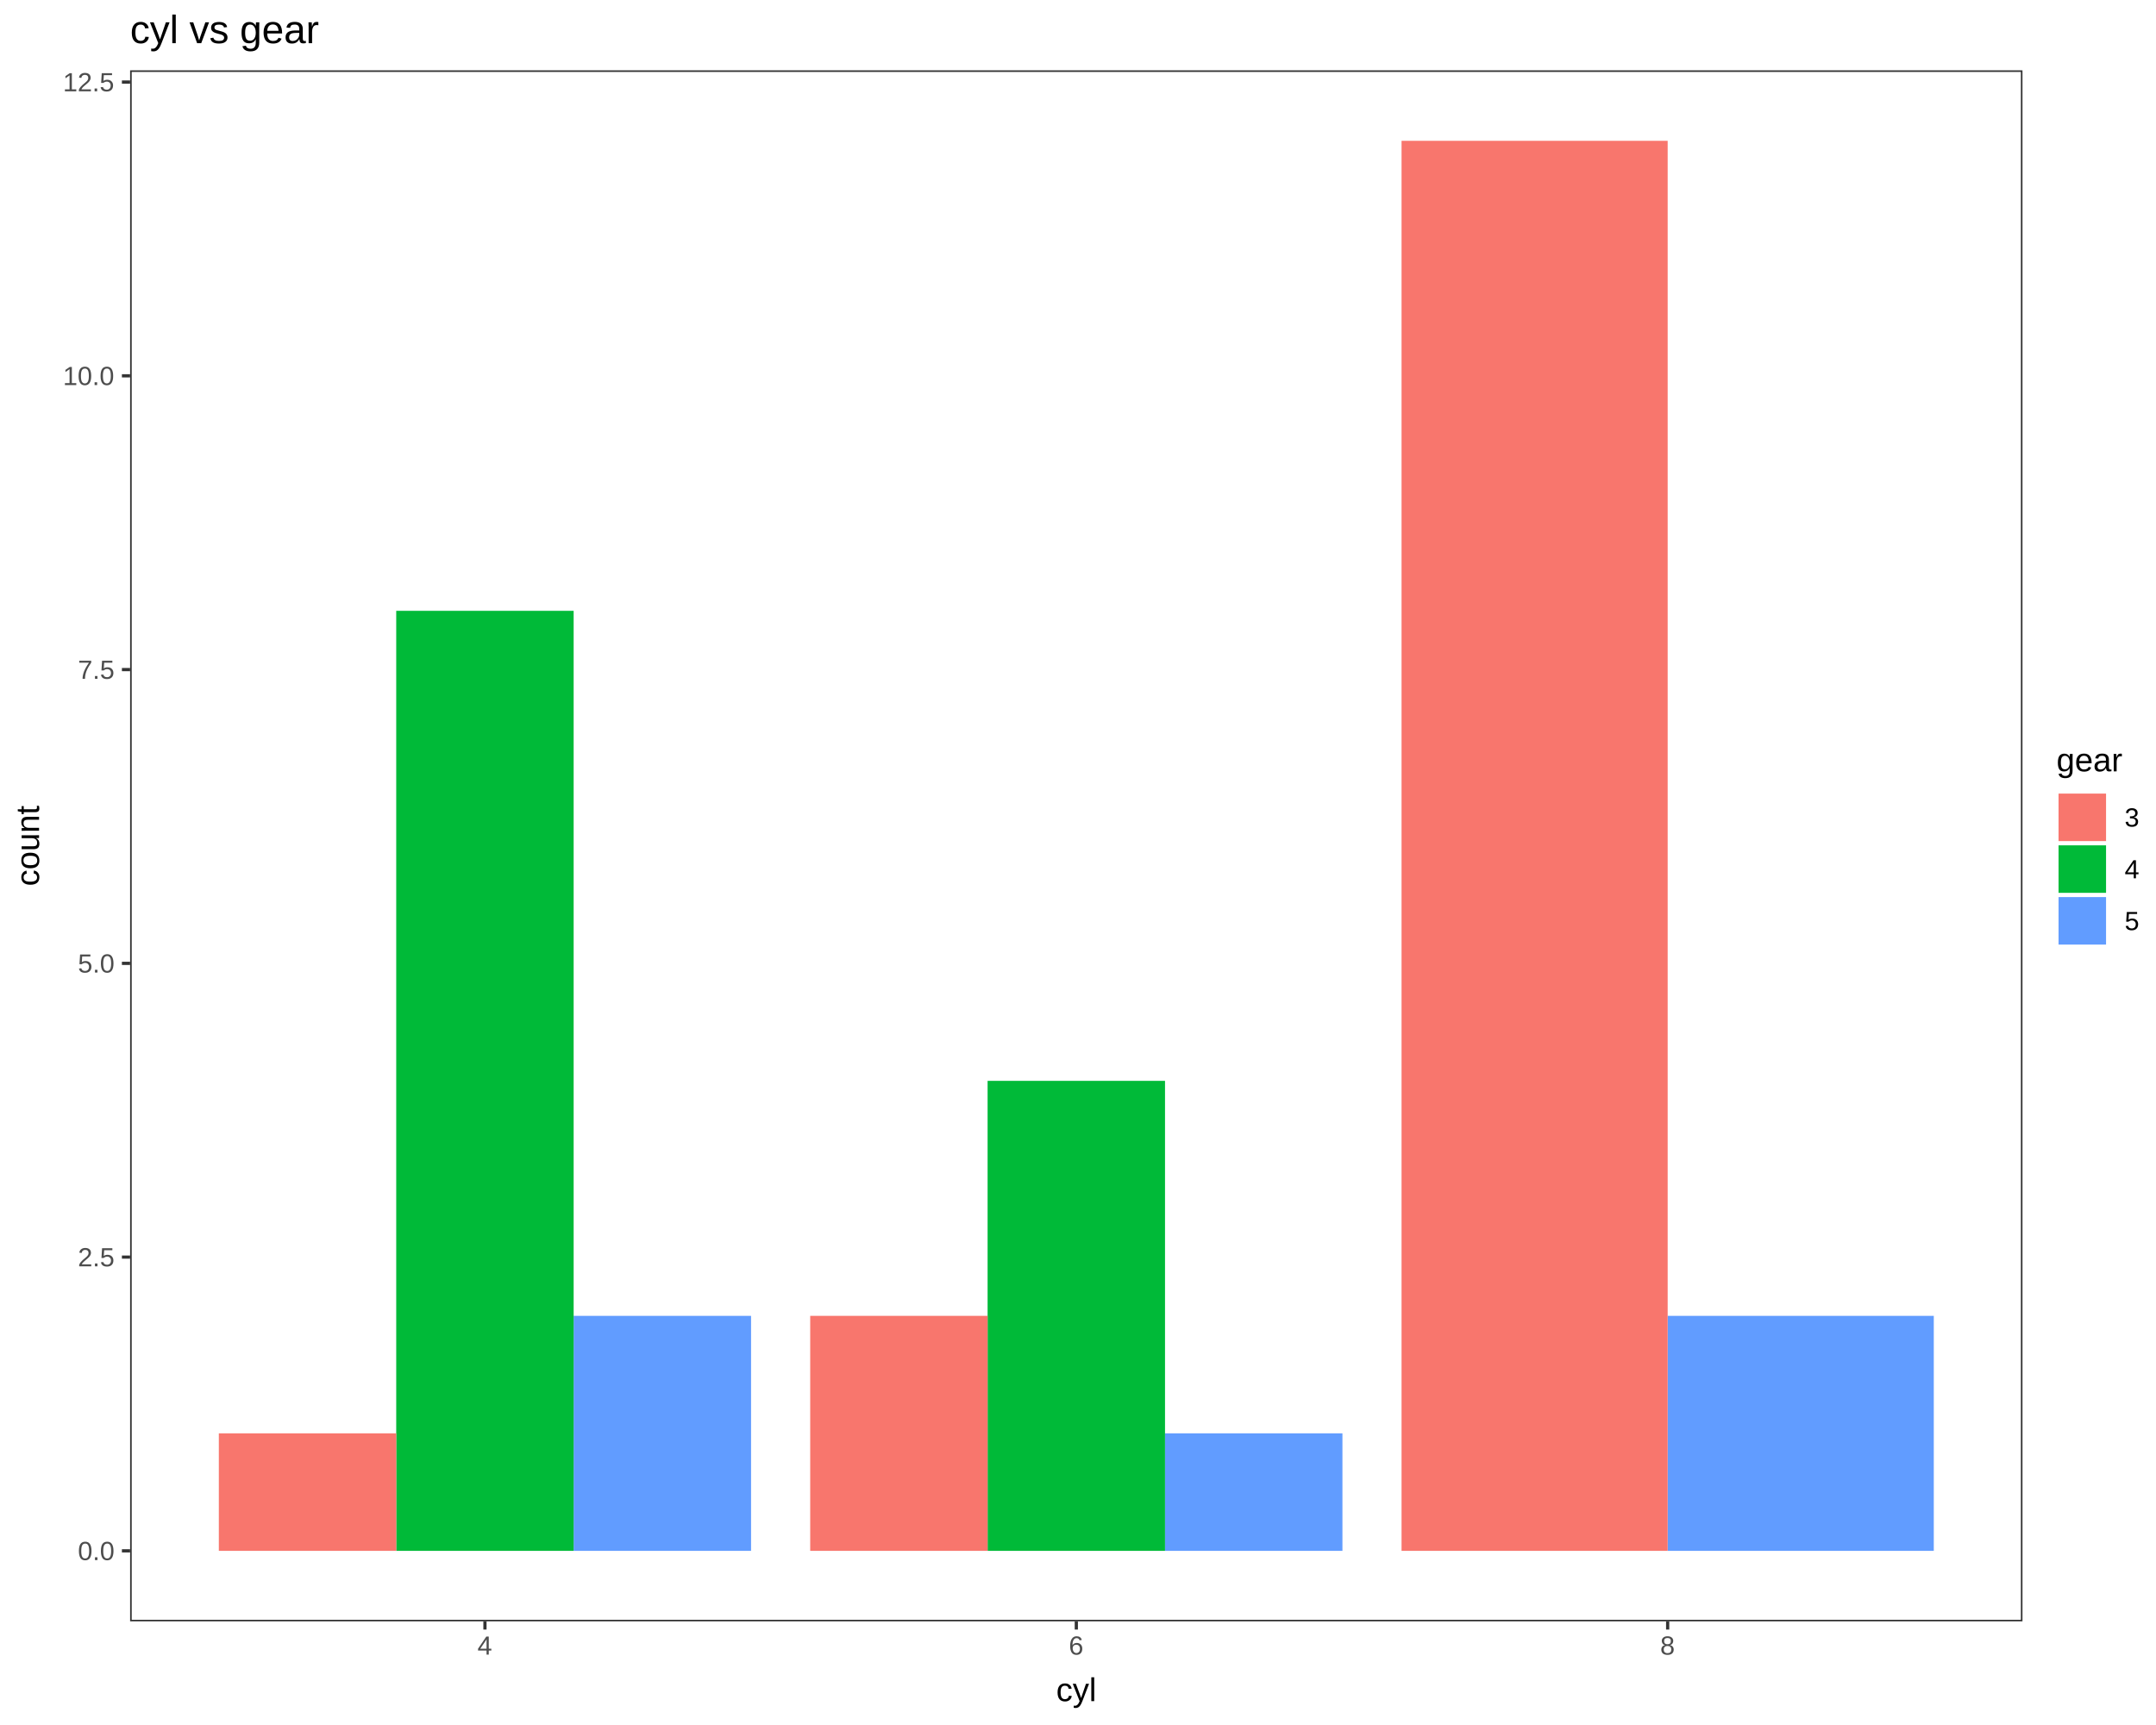
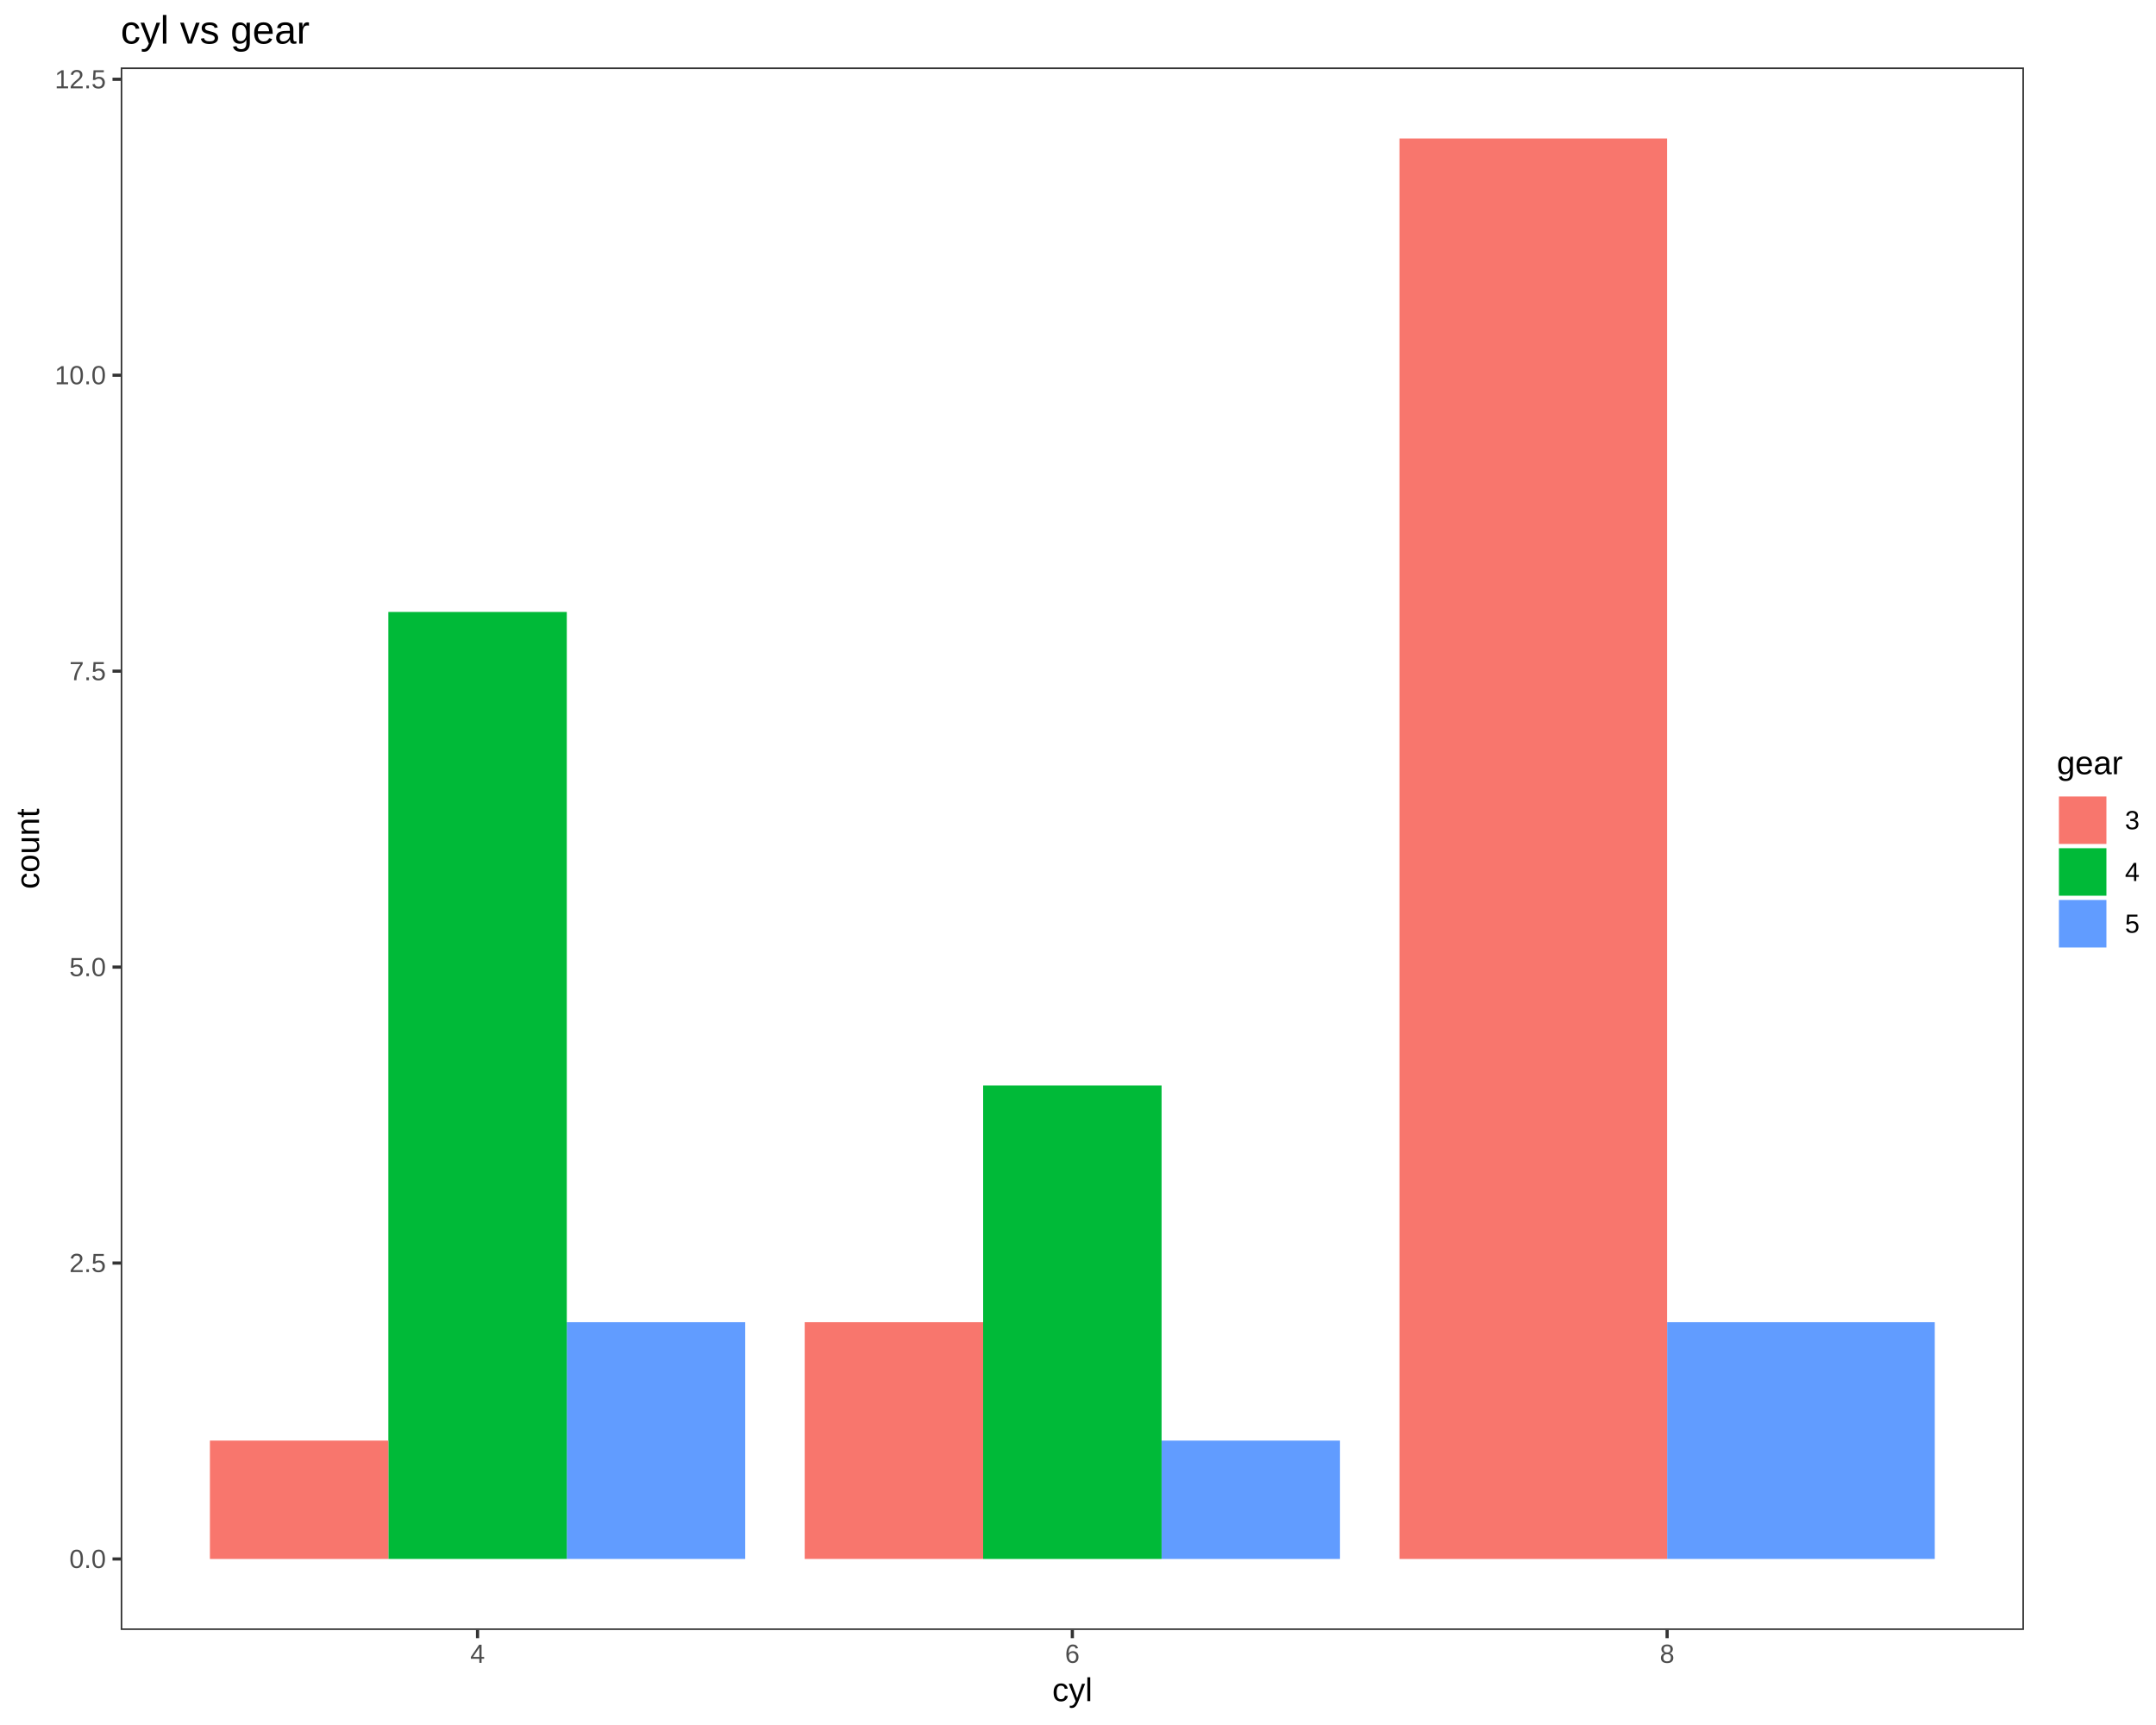
<svg xmlns="http://www.w3.org/2000/svg" viewBox="0 0 720.00 576.00">
  <defs>
    <style type="text/css">
-     line, polyline, path, rect, circle {
+     line, polyline, polygon, path, rect, circle {
      fill: none;
      stroke: #000000;
      stroke-linecap: round;
      stroke-linejoin: round;
      stroke-miterlimit: 10.00;
    }
  </style>
  </defs>
  <rect width="100%" height="100%" style="stroke: none; fill: #FFFFFF;" />
  <rect x="0.00" y="0.00" width="720.00" height="576.00" style="stroke-width: 1.07; stroke: #FFFFFF; fill: #FFFFFF;" />
  <defs>
-     <clipPath id="cpNDMuNDUzOXw2NzUuNDE3fDU0MS4zOTF8MjMuNDc2Nw==">
-       <rect x="43.45" y="23.48" width="631.96" height="517.91" />
+     <clipPath id="cpNDAuMzF8Njc1LjkxfDU0NC4yN3wyMi41Mg==">
+       <rect x="40.31" y="22.52" width="635.60" height="521.75" />
    </clipPath>
  </defs>
-   <rect x="43.45" y="23.48" width="631.96" height="517.91" style="stroke-width: 1.07; stroke: none; fill: #FFFFFF;" clip-path="url(#cpNDMuNDUzOXw2NzUuNDE3fDU0MS4zOTF8MjMuNDc2Nw==)" />
-   <rect x="191.57" y="439.38" width="59.25" height="78.47" style="stroke-width: 1.07; stroke: none; stroke-linecap: butt; fill: #619CFF;" clip-path="url(#cpNDMuNDUzOXw2NzUuNDE3fDU0MS4zOTF8MjMuNDc2Nw==)" />
-   <rect x="132.32" y="203.96" width="59.25" height="313.89" style="stroke-width: 1.07; stroke: none; stroke-linecap: butt; fill: #00BA38;" clip-path="url(#cpNDMuNDUzOXw2NzUuNDE3fDU0MS4zOTF8MjMuNDc2Nw==)" />
-   <rect x="73.08" y="478.61" width="59.25" height="39.24" style="stroke-width: 1.07; stroke: none; stroke-linecap: butt; fill: #F8766D;" clip-path="url(#cpNDMuNDUzOXw2NzUuNDE3fDU0MS4zOTF8MjMuNDc2Nw==)" />
-   <rect x="389.06" y="478.61" width="59.25" height="39.24" style="stroke-width: 1.07; stroke: none; stroke-linecap: butt; fill: #619CFF;" clip-path="url(#cpNDMuNDUzOXw2NzUuNDE3fDU0MS4zOTF8MjMuNDc2Nw==)" />
-   <rect x="329.81" y="360.91" width="59.25" height="156.94" style="stroke-width: 1.07; stroke: none; stroke-linecap: butt; fill: #00BA38;" clip-path="url(#cpNDMuNDUzOXw2NzUuNDE3fDU0MS4zOTF8MjMuNDc2Nw==)" />
-   <rect x="270.57" y="439.38" width="59.25" height="78.47" style="stroke-width: 1.07; stroke: none; stroke-linecap: butt; fill: #F8766D;" clip-path="url(#cpNDMuNDUzOXw2NzUuNDE3fDU0MS4zOTF8MjMuNDc2Nw==)" />
-   <rect x="556.92" y="439.38" width="88.87" height="78.47" style="stroke-width: 1.07; stroke: none; stroke-linecap: butt; fill: #619CFF;" clip-path="url(#cpNDMuNDUzOXw2NzUuNDE3fDU0MS4zOTF8MjMuNDc2Nw==)" />
-   <rect x="468.05" y="47.02" width="88.87" height="470.83" style="stroke-width: 1.07; stroke: none; stroke-linecap: butt; fill: #F8766D;" clip-path="url(#cpNDMuNDUzOXw2NzUuNDE3fDU0MS4zOTF8MjMuNDc2Nw==)" />
-   <rect x="43.45" y="23.48" width="631.96" height="517.91" style="stroke-width: 1.07; stroke: #333333;" clip-path="url(#cpNDMuNDUzOXw2NzUuNDE3fDU0MS4zOTF8MjMuNDc2Nw==)" />
+   <rect x="40.31" y="22.52" width="635.60" height="521.75" style="stroke-width: 1.07; stroke: none; fill: #FFFFFF;" clip-path="url(#cpNDAuMzF8Njc1LjkxfDU0NC4yN3wyMi41Mg==)" />
+   <rect x="189.28" y="441.50" width="59.59" height="79.05" style="stroke-width: 1.07; stroke: none; stroke-linecap: butt; fill: #619CFF;" clip-path="url(#cpNDAuMzF8Njc1LjkxfDU0NC4yN3wyMi41Mg==)" />
+   <rect x="129.69" y="204.34" width="59.59" height="316.21" style="stroke-width: 1.07; stroke: none; stroke-linecap: butt; fill: #00BA38;" clip-path="url(#cpNDAuMzF8Njc1LjkxfDU0NC4yN3wyMi41Mg==)" />
+   <rect x="70.10" y="481.03" width="59.59" height="39.53" style="stroke-width: 1.07; stroke: none; stroke-linecap: butt; fill: #F8766D;" clip-path="url(#cpNDAuMzF8Njc1LjkxfDU0NC4yN3wyMi41Mg==)" />
+   <rect x="387.90" y="481.03" width="59.59" height="39.53" style="stroke-width: 1.07; stroke: none; stroke-linecap: butt; fill: #619CFF;" clip-path="url(#cpNDAuMzF8Njc1LjkxfDU0NC4yN3wyMi41Mg==)" />
+   <rect x="328.32" y="362.45" width="59.59" height="158.11" style="stroke-width: 1.07; stroke: none; stroke-linecap: butt; fill: #00BA38;" clip-path="url(#cpNDAuMzF8Njc1LjkxfDU0NC4yN3wyMi41Mg==)" />
+   <rect x="268.73" y="441.50" width="59.59" height="79.05" style="stroke-width: 1.07; stroke: none; stroke-linecap: butt; fill: #F8766D;" clip-path="url(#cpNDAuMzF8Njc1LjkxfDU0NC4yN3wyMi41Mg==)" />
+   <rect x="556.74" y="441.50" width="89.38" height="79.05" style="stroke-width: 1.07; stroke: none; stroke-linecap: butt; fill: #619CFF;" clip-path="url(#cpNDAuMzF8Njc1LjkxfDU0NC4yN3wyMi41Mg==)" />
+   <rect x="467.35" y="46.24" width="89.38" height="474.32" style="stroke-width: 1.07; stroke: none; stroke-linecap: butt; fill: #F8766D;" clip-path="url(#cpNDAuMzF8Njc1LjkxfDU0NC4yN3wyMi41Mg==)" />
+   <rect x="40.31" y="22.52" width="635.60" height="521.75" style="stroke-width: 1.07; stroke: #333333;" clip-path="url(#cpNDAuMzF8Njc1LjkxfDU0NC4yN3wyMi41Mg==)" />
  <defs>
-     <clipPath id="cpMHw3MjB8NTc2fDA=">
+     <clipPath id="cpMC4wMHw3MjAuMDB8NTc2LjAwfDAuMDA=">
      <rect x="0.00" y="0.00" width="720.00" height="576.00" />
    </clipPath>
  </defs>
-   <g clip-path="url(#cpMHw3MjB8NTc2fDA=)">
-     <text x="26.01" y="520.94" style="font-size: 8.80px; fill: #4D4D4D; font-family: Liberation Sans;" textLength="12.51px" lengthAdjust="spacingAndGlyphs">0.0</text>
+   <g clip-path="url(#cpMC4wMHw3MjAuMDB8NTc2LjAwfDAuMDA=)">
+     <text x="23.16" y="523.58" style="font-size: 8.80px; fill: #4D4D4D; font-family: Liberation Sans;" textLength="12.22px" lengthAdjust="spacingAndGlyphs">0.0</text>
  </g>
-   <g clip-path="url(#cpMHw3MjB8NTc2fDA=)">
-     <text x="26.01" y="422.85" style="font-size: 8.80px; fill: #4D4D4D; font-family: Liberation Sans;" textLength="12.51px" lengthAdjust="spacingAndGlyphs">2.5</text>
+   <g clip-path="url(#cpMC4wMHw3MjAuMDB8NTc2LjAwfDAuMDA=)">
+     <text x="23.16" y="424.76" style="font-size: 8.80px; fill: #4D4D4D; font-family: Liberation Sans;" textLength="12.22px" lengthAdjust="spacingAndGlyphs">2.5</text>
  </g>
-   <g clip-path="url(#cpMHw3MjB8NTc2fDA=)">
-     <text x="26.01" y="324.76" style="font-size: 8.80px; fill: #4D4D4D; font-family: Liberation Sans;" textLength="12.51px" lengthAdjust="spacingAndGlyphs">5.0</text>
+   <g clip-path="url(#cpMC4wMHw3MjAuMDB8NTc2LjAwfDAuMDA=)">
+     <text x="23.16" y="325.95" style="font-size: 8.80px; fill: #4D4D4D; font-family: Liberation Sans;" textLength="12.22px" lengthAdjust="spacingAndGlyphs">5.0</text>
  </g>
-   <g clip-path="url(#cpMHw3MjB8NTc2fDA=)">
-     <text x="26.01" y="226.67" style="font-size: 8.80px; fill: #4D4D4D; font-family: Liberation Sans;" textLength="12.51px" lengthAdjust="spacingAndGlyphs">7.5</text>
+   <g clip-path="url(#cpMC4wMHw3MjAuMDB8NTc2LjAwfDAuMDA=)">
+     <text x="23.16" y="227.13" style="font-size: 8.80px; fill: #4D4D4D; font-family: Liberation Sans;" textLength="12.22px" lengthAdjust="spacingAndGlyphs">7.5</text>
  </g>
-   <g clip-path="url(#cpMHw3MjB8NTc2fDA=)">
-     <text x="21.01" y="128.58" style="font-size: 8.80px; fill: #4D4D4D; font-family: Liberation Sans;" textLength="17.52px" lengthAdjust="spacingAndGlyphs">10.0</text>
+   <g clip-path="url(#cpMC4wMHw3MjAuMDB8NTc2LjAwfDAuMDA=)">
+     <text x="18.27" y="128.31" style="font-size: 8.80px; fill: #4D4D4D; font-family: Liberation Sans;" textLength="17.11px" lengthAdjust="spacingAndGlyphs">10.0</text>
  </g>
-   <g clip-path="url(#cpMHw3MjB8NTc2fDA=)">
-     <text x="21.01" y="30.49" style="font-size: 8.80px; fill: #4D4D4D; font-family: Liberation Sans;" textLength="17.52px" lengthAdjust="spacingAndGlyphs">12.5</text>
+   <g clip-path="url(#cpMC4wMHw3MjAuMDB8NTc2LjAwfDAuMDA=)">
+     <text x="18.27" y="29.50" style="font-size: 8.80px; fill: #4D4D4D; font-family: Liberation Sans;" textLength="17.11px" lengthAdjust="spacingAndGlyphs">12.5</text>
  </g>
-   <polyline points="40.71,517.85 43.45,517.85 " style="stroke-width: 1.07; stroke: #333333; stroke-linecap: butt;" clip-path="url(#cpMHw3MjB8NTc2fDA=)" />
-   <polyline points="40.71,419.76 43.45,419.76 " style="stroke-width: 1.07; stroke: #333333; stroke-linecap: butt;" clip-path="url(#cpMHw3MjB8NTc2fDA=)" />
-   <polyline points="40.71,321.67 43.45,321.67 " style="stroke-width: 1.07; stroke: #333333; stroke-linecap: butt;" clip-path="url(#cpMHw3MjB8NTc2fDA=)" />
-   <polyline points="40.71,223.58 43.45,223.58 " style="stroke-width: 1.07; stroke: #333333; stroke-linecap: butt;" clip-path="url(#cpMHw3MjB8NTc2fDA=)" />
-   <polyline points="40.71,125.49 43.45,125.49 " style="stroke-width: 1.07; stroke: #333333; stroke-linecap: butt;" clip-path="url(#cpMHw3MjB8NTc2fDA=)" />
-   <polyline points="40.71,27.40 43.45,27.40 " style="stroke-width: 1.07; stroke: #333333; stroke-linecap: butt;" clip-path="url(#cpMHw3MjB8NTc2fDA=)" />
-   <polyline points="161.95,544.13 161.95,541.39 " style="stroke-width: 1.07; stroke: #333333; stroke-linecap: butt;" clip-path="url(#cpMHw3MjB8NTc2fDA=)" />
-   <polyline points="359.44,544.13 359.44,541.39 " style="stroke-width: 1.07; stroke: #333333; stroke-linecap: butt;" clip-path="url(#cpMHw3MjB8NTc2fDA=)" />
-   <polyline points="556.92,544.13 556.92,541.39 " style="stroke-width: 1.07; stroke: #333333; stroke-linecap: butt;" clip-path="url(#cpMHw3MjB8NTc2fDA=)" />
-   <g clip-path="url(#cpMHw3MjB8NTc2fDA=)">
-     <text x="159.44" y="552.51" style="font-size: 8.80px; fill: #4D4D4D; font-family: Liberation Sans;" textLength="5.01px" lengthAdjust="spacingAndGlyphs">4</text>
+   <polyline points="37.57,520.56 40.31,520.56 " style="stroke-width: 1.07; stroke: #333333; stroke-linecap: butt;" clip-path="url(#cpMC4wMHw3MjAuMDB8NTc2LjAwfDAuMDA=)" />
+   <polyline points="37.57,421.74 40.31,421.74 " style="stroke-width: 1.07; stroke: #333333; stroke-linecap: butt;" clip-path="url(#cpMC4wMHw3MjAuMDB8NTc2LjAwfDAuMDA=)" />
+   <polyline points="37.57,322.92 40.31,322.92 " style="stroke-width: 1.07; stroke: #333333; stroke-linecap: butt;" clip-path="url(#cpMC4wMHw3MjAuMDB8NTc2LjAwfDAuMDA=)" />
+   <polyline points="37.57,224.11 40.31,224.11 " style="stroke-width: 1.07; stroke: #333333; stroke-linecap: butt;" clip-path="url(#cpMC4wMHw3MjAuMDB8NTc2LjAwfDAuMDA=)" />
+   <polyline points="37.57,125.29 40.31,125.29 " style="stroke-width: 1.07; stroke: #333333; stroke-linecap: butt;" clip-path="url(#cpMC4wMHw3MjAuMDB8NTc2LjAwfDAuMDA=)" />
+   <polyline points="37.57,26.47 40.31,26.47 " style="stroke-width: 1.07; stroke: #333333; stroke-linecap: butt;" clip-path="url(#cpMC4wMHw3MjAuMDB8NTc2LjAwfDAuMDA=)" />
+   <polyline points="159.48,547.01 159.48,544.27 " style="stroke-width: 1.07; stroke: #333333; stroke-linecap: butt;" clip-path="url(#cpMC4wMHw3MjAuMDB8NTc2LjAwfDAuMDA=)" />
+   <polyline points="358.11,547.01 358.11,544.27 " style="stroke-width: 1.07; stroke: #333333; stroke-linecap: butt;" clip-path="url(#cpMC4wMHw3MjAuMDB8NTc2LjAwfDAuMDA=)" />
+   <polyline points="556.74,547.01 556.74,544.27 " style="stroke-width: 1.07; stroke: #333333; stroke-linecap: butt;" clip-path="url(#cpMC4wMHw3MjAuMDB8NTc2LjAwfDAuMDA=)" />
+   <g clip-path="url(#cpMC4wMHw3MjAuMDB8NTc2LjAwfDAuMDA=)">
+     <text x="157.04" y="555.25" style="font-size: 8.80px; fill: #4D4D4D; font-family: Liberation Sans;" textLength="4.89px" lengthAdjust="spacingAndGlyphs">4</text>
  </g>
-   <g clip-path="url(#cpMHw3MjB8NTc2fDA=)">
-     <text x="356.93" y="552.51" style="font-size: 8.80px; fill: #4D4D4D; font-family: Liberation Sans;" textLength="5.01px" lengthAdjust="spacingAndGlyphs">6</text>
+   <g clip-path="url(#cpMC4wMHw3MjAuMDB8NTc2LjAwfDAuMDA=)">
+     <text x="355.66" y="555.25" style="font-size: 8.80px; fill: #4D4D4D; font-family: Liberation Sans;" textLength="4.89px" lengthAdjust="spacingAndGlyphs">6</text>
  </g>
-   <g clip-path="url(#cpMHw3MjB8NTc2fDA=)">
-     <text x="554.42" y="552.51" style="font-size: 8.80px; fill: #4D4D4D; font-family: Liberation Sans;" textLength="5.01px" lengthAdjust="spacingAndGlyphs">8</text>
+   <g clip-path="url(#cpMC4wMHw3MjAuMDB8NTc2LjAwfDAuMDA=)">
+     <text x="554.29" y="555.25" style="font-size: 8.80px; fill: #4D4D4D; font-family: Liberation Sans;" textLength="4.89px" lengthAdjust="spacingAndGlyphs">8</text>
  </g>
-   <g clip-path="url(#cpMHw3MjB8NTc2fDA=)">
-     <text x="352.71" y="568.04" style="font-size: 11.00px; font-family: Liberation Sans;" textLength="13.44px" lengthAdjust="spacingAndGlyphs">cyl</text>
+   <g clip-path="url(#cpMC4wMHw3MjAuMDB8NTc2LjAwfDAuMDA=)">
+     <text x="351.39" y="568.04" style="font-size: 11.00px; font-family: Liberation Sans;" textLength="13.44px" lengthAdjust="spacingAndGlyphs">cyl</text>
  </g>
-   <g clip-path="url(#cpMHw3MjB8NTc2fDA=)">
-     <text transform="translate(13.04,295.89) rotate(-90)" style="font-size: 11.00px; font-family: Liberation Sans;" textLength="26.91px" lengthAdjust="spacingAndGlyphs">count</text>
+   <g clip-path="url(#cpMC4wMHw3MjAuMDB8NTc2LjAwfDAuMDA=)">
+     <text transform="translate(13.04,296.87) rotate(-90)" style="font-size: 11.00px; font-family: Liberation Sans;" textLength="26.94px" lengthAdjust="spacingAndGlyphs">count</text>
  </g>
-   <rect x="686.76" y="248.75" width="27.76" height="67.37" style="stroke-width: 1.07; stroke: none; fill: #FFFFFF;" clip-path="url(#cpMHw3MjB8NTc2fDA=)" />
-   <g clip-path="url(#cpMHw3MjB8NTc2fDA=)">
-     <text x="686.76" y="257.56" style="font-size: 11.00px; font-family: Liberation Sans;" textLength="22.02px" lengthAdjust="spacingAndGlyphs">gear</text>
+   <rect x="686.87" y="249.71" width="27.65" height="67.37" style="stroke-width: 1.07; stroke: none; fill: #FFFFFF;" clip-path="url(#cpMC4wMHw3MjAuMDB8NTc2LjAwfDAuMDA=)" />
+   <g clip-path="url(#cpMC4wMHw3MjAuMDB8NTc2LjAwfDAuMDA=)">
+     <text x="686.87" y="258.52" style="font-size: 11.00px; font-family: Liberation Sans;" textLength="22.03px" lengthAdjust="spacingAndGlyphs">gear</text>
  </g>
-   <rect x="686.76" y="264.28" width="17.28" height="17.28" style="stroke-width: 1.07; stroke: none; fill: #FFFFFF;" clip-path="url(#cpMHw3MjB8NTc2fDA=)" />
-   <rect x="687.46" y="264.99" width="15.86" height="15.86" style="stroke-width: 1.07; stroke: none; stroke-linejoin: miter; fill: #F8766D;" clip-path="url(#cpMHw3MjB8NTc2fDA=)" />
-   <rect x="686.76" y="281.56" width="17.28" height="17.28" style="stroke-width: 1.07; stroke: none; fill: #FFFFFF;" clip-path="url(#cpMHw3MjB8NTc2fDA=)" />
-   <rect x="687.46" y="282.27" width="15.86" height="15.86" style="stroke-width: 1.07; stroke: none; stroke-linejoin: miter; fill: #00BA38;" clip-path="url(#cpMHw3MjB8NTc2fDA=)" />
-   <rect x="686.76" y="298.84" width="17.28" height="17.28" style="stroke-width: 1.07; stroke: none; fill: #FFFFFF;" clip-path="url(#cpMHw3MjB8NTc2fDA=)" />
-   <rect x="687.46" y="299.55" width="15.86" height="15.86" style="stroke-width: 1.07; stroke: none; stroke-linejoin: miter; fill: #619CFF;" clip-path="url(#cpMHw3MjB8NTc2fDA=)" />
-   <g clip-path="url(#cpMHw3MjB8NTc2fDA=)">
-     <text x="709.52" y="276.01" style="font-size: 8.80px; font-family: Liberation Sans;" textLength="5.01px" lengthAdjust="spacingAndGlyphs">3</text>
+   <rect x="686.87" y="265.24" width="17.28" height="17.28" style="stroke-width: 1.07; stroke: none; fill: #FFFFFF;" clip-path="url(#cpMC4wMHw3MjAuMDB8NTc2LjAwfDAuMDA=)" />
+   <rect x="687.58" y="265.95" width="15.86" height="15.86" style="stroke-width: 1.07; stroke: none; stroke-linejoin: miter; fill: #F8766D;" clip-path="url(#cpMC4wMHw3MjAuMDB8NTc2LjAwfDAuMDA=)" />
+   <rect x="686.87" y="282.52" width="17.28" height="17.28" style="stroke-width: 1.07; stroke: none; fill: #FFFFFF;" clip-path="url(#cpMC4wMHw3MjAuMDB8NTc2LjAwfDAuMDA=)" />
+   <rect x="687.58" y="283.23" width="15.86" height="15.86" style="stroke-width: 1.07; stroke: none; stroke-linejoin: miter; fill: #00BA38;" clip-path="url(#cpMC4wMHw3MjAuMDB8NTc2LjAwfDAuMDA=)" />
+   <rect x="686.87" y="299.80" width="17.28" height="17.28" style="stroke-width: 1.07; stroke: none; fill: #FFFFFF;" clip-path="url(#cpMC4wMHw3MjAuMDB8NTc2LjAwfDAuMDA=)" />
+   <rect x="687.58" y="300.51" width="15.86" height="15.86" style="stroke-width: 1.07; stroke: none; stroke-linejoin: miter; fill: #619CFF;" clip-path="url(#cpMC4wMHw3MjAuMDB8NTc2LjAwfDAuMDA=)" />
+   <g clip-path="url(#cpMC4wMHw3MjAuMDB8NTc2LjAwfDAuMDA=)">
+     <text x="709.63" y="276.90" style="font-size: 8.80px; font-family: Liberation Sans;" textLength="4.89px" lengthAdjust="spacingAndGlyphs">3</text>
  </g>
-   <g clip-path="url(#cpMHw3MjB8NTc2fDA=)">
-     <text x="709.52" y="293.29" style="font-size: 8.80px; font-family: Liberation Sans;" textLength="5.01px" lengthAdjust="spacingAndGlyphs">4</text>
+   <g clip-path="url(#cpMC4wMHw3MjAuMDB8NTc2LjAwfDAuMDA=)">
+     <text x="709.63" y="294.18" style="font-size: 8.80px; font-family: Liberation Sans;" textLength="4.89px" lengthAdjust="spacingAndGlyphs">4</text>
  </g>
-   <g clip-path="url(#cpMHw3MjB8NTc2fDA=)">
-     <text x="709.52" y="310.57" style="font-size: 8.80px; font-family: Liberation Sans;" textLength="5.01px" lengthAdjust="spacingAndGlyphs">5</text>
+   <g clip-path="url(#cpMC4wMHw3MjAuMDB8NTc2LjAwfDAuMDA=)">
+     <text x="709.63" y="311.46" style="font-size: 8.80px; font-family: Liberation Sans;" textLength="4.89px" lengthAdjust="spacingAndGlyphs">5</text>
  </g>
-   <g clip-path="url(#cpMHw3MjB8NTc2fDA=)">
-     <text x="43.45" y="14.42" style="font-size: 13.20px; font-family: Liberation Sans;" textLength="62.13px" lengthAdjust="spacingAndGlyphs">cyl vs gear</text>
+   <g clip-path="url(#cpMC4wMHw3MjAuMDB8NTc2LjAwfDAuMDA=)">
+     <text x="40.31" y="14.56" style="font-size: 13.20px; font-family: Liberation Sans;" textLength="63.00px" lengthAdjust="spacingAndGlyphs">cyl vs gear</text>
  </g>
</svg>
